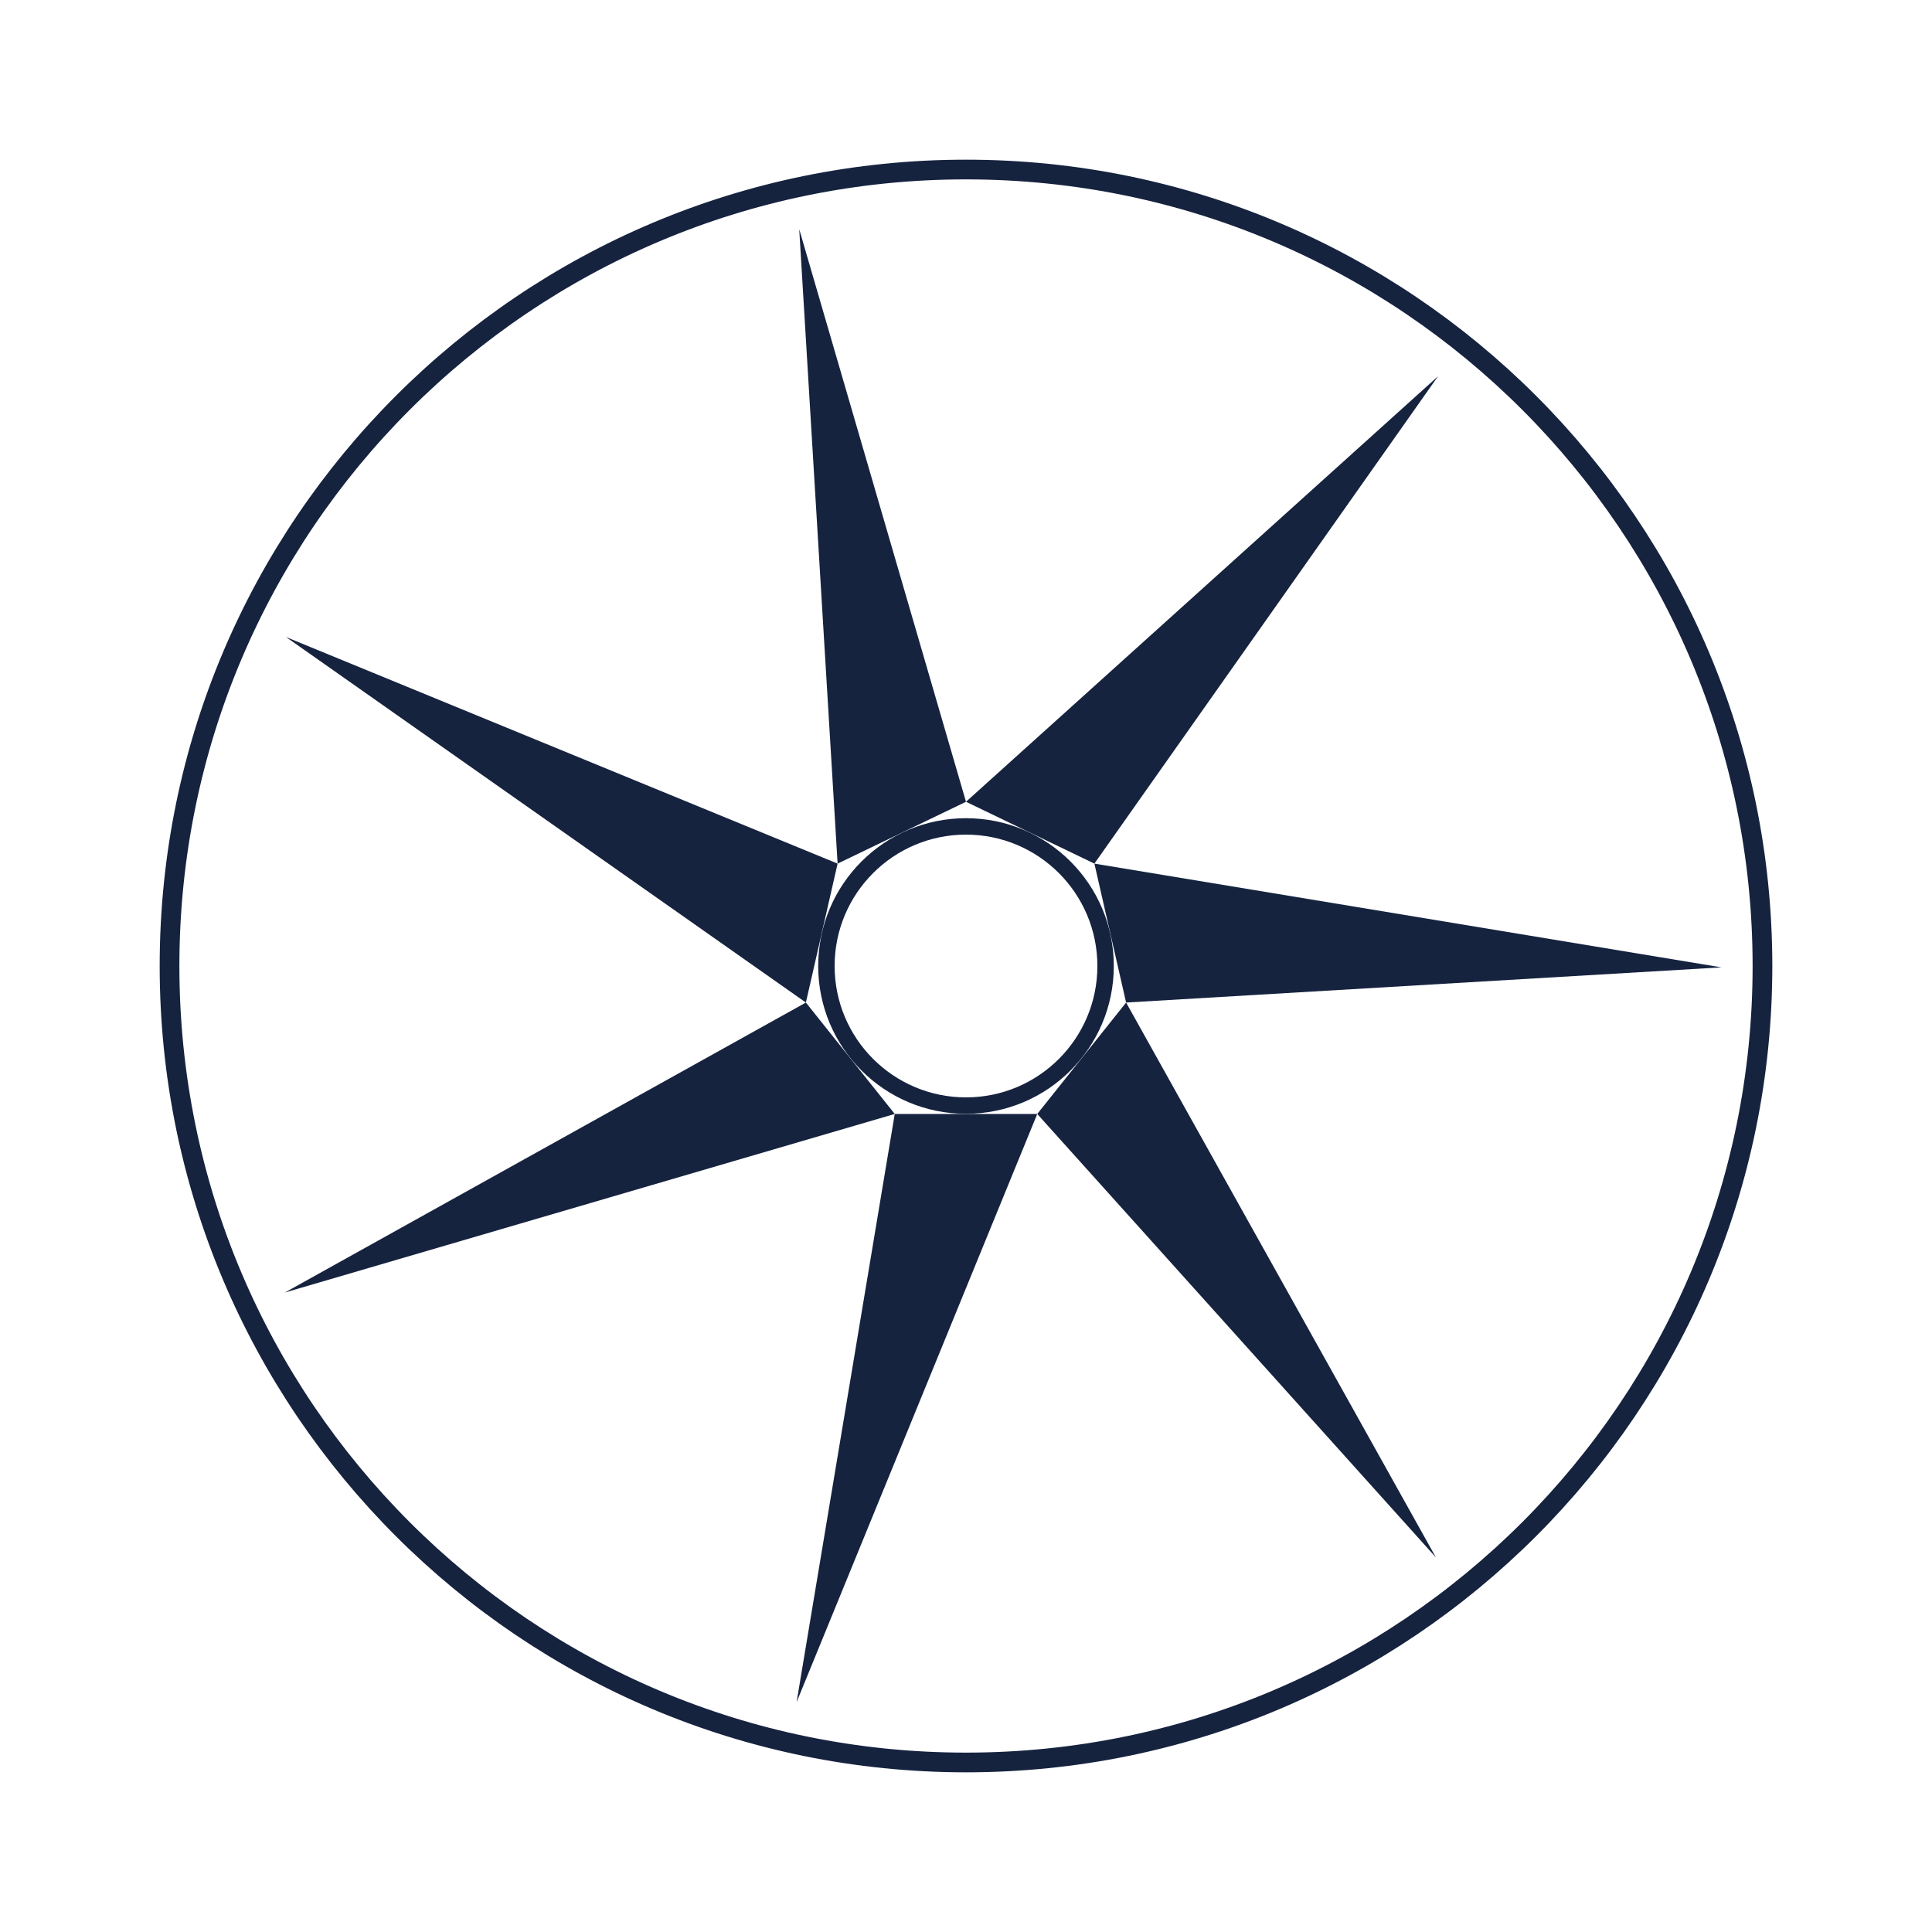
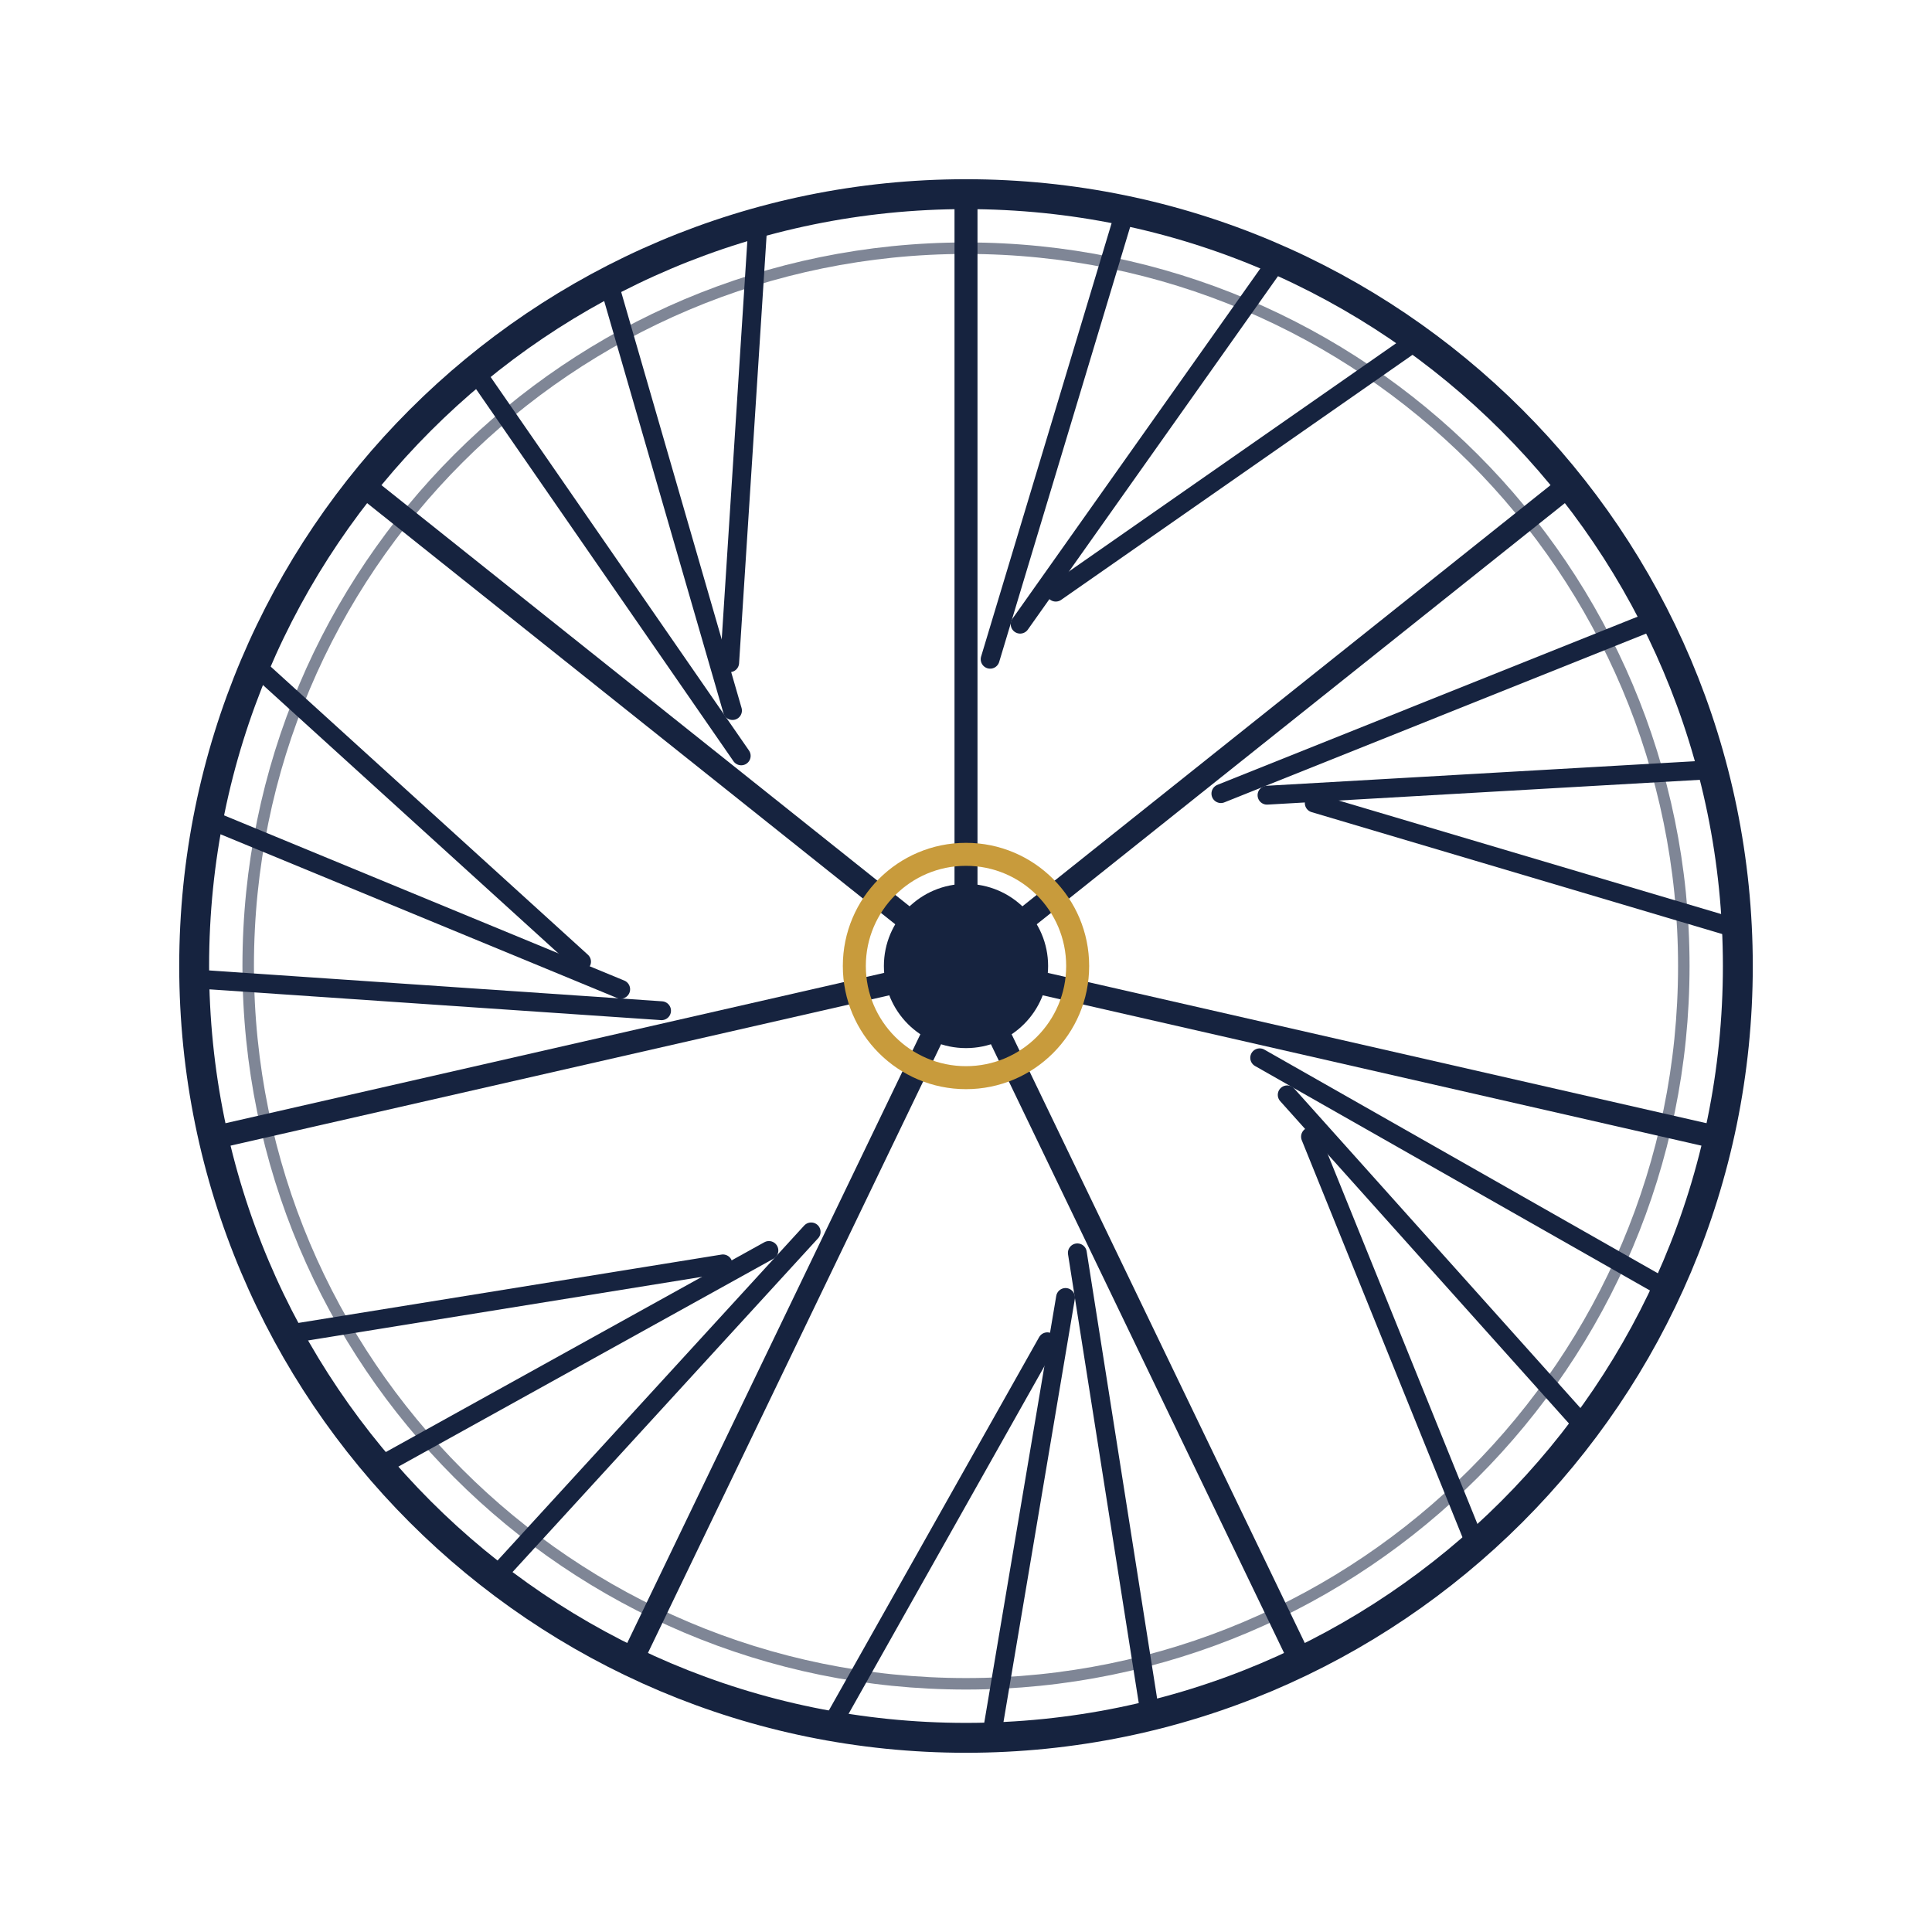
<svg xmlns="http://www.w3.org/2000/svg" width="400" height="400" viewBox="0 0 400 400">
  <rect x="0" y="0" width="400" height="400" fill="#FFFFFF" />
  <g transform="translate(30,30)">
-     <circle cx="170" cy="170" r="164.9" fill="none" stroke="#16233F" stroke-width="4.08" />
-     <polygon points="170,136 267.733,47.897 196.582,148.801" fill="#16233F" />
-     <line x1="177.616" y1="121.911" x2="239.012" y2="45.528" stroke="#FFFFFF" stroke-width="2.815" stroke-linecap="round" />
-     <polygon points="196.582,148.801 326.4,170.281 203.148,177.566" fill="#16233F" />
-     <line x1="212.346" y1="145.972" x2="310.345" y2="146.349" stroke="#FFFFFF" stroke-width="2.815" stroke-linecap="round" />
-     <polygon points="203.148,177.566 267.294,292.453 184.752,200.633" fill="#16233F" />
-     <line x1="215.188" y1="188.126" x2="275.995" y2="264.98" stroke="#FFFFFF" stroke-width="2.815" stroke-linecap="round" />
-     <polygon points="184.752,200.633 134.924,322.416 155.248,200.633" fill="#16233F" />
-     <line x1="184.003" y1="216.631" x2="161.829" y2="312.089" stroke="#FFFFFF" stroke-width="2.815" stroke-linecap="round" />
-     <polygon points="155.248,200.633 28.967,237.606 136.852,177.566" fill="#16233F" />
-     <line x1="142.273" y1="210.022" x2="53.815" y2="252.202" stroke="#FFFFFF" stroke-width="2.815" stroke-linecap="round" />
-     <polygon points="136.852,177.566 29.211,101.888 143.418,148.801" fill="#16233F" />
-     <line x1="121.422" y1="173.275" x2="33.292" y2="130.416" stroke="#FFFFFF" stroke-width="2.815" stroke-linecap="round" />
-     <polygon points="143.418,148.801 135.472,17.459 170,136" fill="#16233F" />
-     <line x1="137.152" y1="134.062" x2="115.712" y2="38.437" stroke="#FFFFFF" stroke-width="2.815" stroke-linecap="round" />
-     <circle cx="170" cy="170" r="28.9" fill="#FFFFFF" />
-     <circle cx="170" cy="170" r="28.9" fill="none" stroke="#16233F" stroke-width="3.4" />
+     <circle cx="170" cy="170" r="159.8" fill="#FFFFFF" stroke="#16233F" stroke-width="6.188" />
+     <circle cx="170" cy="170" r="148.614" fill="none" stroke="#16233F" stroke-width="2.38" opacity="0.55" />
+     <line x1="170" y1="154.7" x2="170" y2="12.597" stroke="#16233F" stroke-width="4.76" stroke-linecap="round" />
+     <line x1="174.998" y1="106.489" x2="202.265" y2="15.939" stroke="#16233F" stroke-width="3.903" stroke-linecap="round" />
+     <line x1="181.209" y1="99.227" x2="233.16" y2="25.825" stroke="#16233F" stroke-width="3.903" stroke-linecap="round" />
+     <line x1="188.583" y1="92.597" x2="261.372" y2="41.833" stroke="#16233F" stroke-width="3.903" stroke-linecap="round" />
+     <line x1="181.962" y1="160.461" x2="293.063" y2="71.861" stroke="#16233F" stroke-width="4.76" stroke-linecap="round" />
+     <line x1="222.771" y1="134.309" x2="310.566" y2="99.171" stroke="#16233F" stroke-width="3.903" stroke-linecap="round" />
+     <line x1="232.321" y1="134.638" x2="322.1" y2="129.489" stroke="#16233F" stroke-width="3.903" stroke-linecap="round" />
+     <line x1="242.102" y1="136.269" x2="327.175" y2="161.527" stroke="#16233F" stroke-width="3.903" stroke-linecap="round" />
+     <line x1="184.916" y1="173.405" x2="323.457" y2="205.025" stroke="#16233F" stroke-width="4.76" stroke-linecap="round" />
+     <line x1="230.806" y1="189.006" x2="313.018" y2="235.738" stroke="#16233F" stroke-width="3.903" stroke-linecap="round" />
+     <line x1="236.504" y1="196.677" x2="296.506" y2="263.658" stroke="#16233F" stroke-width="3.903" stroke-linecap="round" />
+     <line x1="241.327" y1="205.341" x2="274.621" y2="287.601" stroke="#16233F" stroke-width="3.903" stroke-linecap="round" />
+     <line x1="176.638" y1="183.785" x2="238.295" y2="311.815" stroke="#16233F" stroke-width="4.76" stroke-linecap="round" />
+     <line x1="193.053" y1="229.39" x2="207.775" y2="322.803" stroke="#16233F" stroke-width="3.903" stroke-linecap="round" />
+     <line x1="190.608" y1="238.628" x2="175.65" y2="327.302" stroke="#16233F" stroke-width="3.903" stroke-linecap="round" />
+     <line x1="186.841" y1="247.801" x2="143.286" y2="325.12" stroke="#16233F" stroke-width="3.903" stroke-linecap="round" />
+     <line x1="163.362" y1="183.785" x2="101.705" y2="311.815" stroke="#16233F" stroke-width="4.76" stroke-linecap="round" />
+     <line x1="137.94" y1="225.053" x2="74.086" y2="294.804" stroke="#16233F" stroke-width="3.903" stroke-linecap="round" />
+     <line x1="129.194" y1="228.901" x2="50.54" y2="272.493" stroke="#16233F" stroke-width="3.903" stroke-linecap="round" />
+     <line x1="119.674" y1="231.675" x2="32.067" y2="245.829" stroke="#16233F" stroke-width="3.903" stroke-linecap="round" />
+     <line x1="155.084" y1="173.405" x2="16.543" y2="205.025" stroke="#16233F" stroke-width="4.76" stroke-linecap="round" />
+     <line x1="106.969" y1="179.259" x2="12.622" y2="172.826" stroke="#16233F" stroke-width="3.903" stroke-linecap="round" />
+     <line x1="98.507" y1="174.82" x2="15.385" y2="140.506" stroke="#16233F" stroke-width="3.903" stroke-linecap="round" />
+     <line x1="90.403" y1="169.107" x2="24.714" y2="109.438" stroke="#16233F" stroke-width="3.903" stroke-linecap="round" />
+     <line x1="158.038" y1="160.461" x2="46.937" y2="71.861" stroke="#16233F" stroke-width="4.76" stroke-linecap="round" />
+     <line x1="123.461" y1="126.494" x2="69.668" y2="48.719" stroke="#16233F" stroke-width="3.903" stroke-linecap="round" />
+     <line x1="121.656" y1="117.11" x2="96.659" y2="30.728" stroke="#16233F" stroke-width="3.903" stroke-linecap="round" />
+     <line x1="121.07" y1="107.211" x2="126.765" y2="18.651" stroke="#16233F" stroke-width="3.903" stroke-linecap="round" />
+     <circle cx="170" cy="170" r="17" fill="#16233F" />
+     <circle cx="170" cy="170" r="23.12" fill="none" stroke="#C89B3C" stroke-width="4.76" />
  </g>
</svg>
